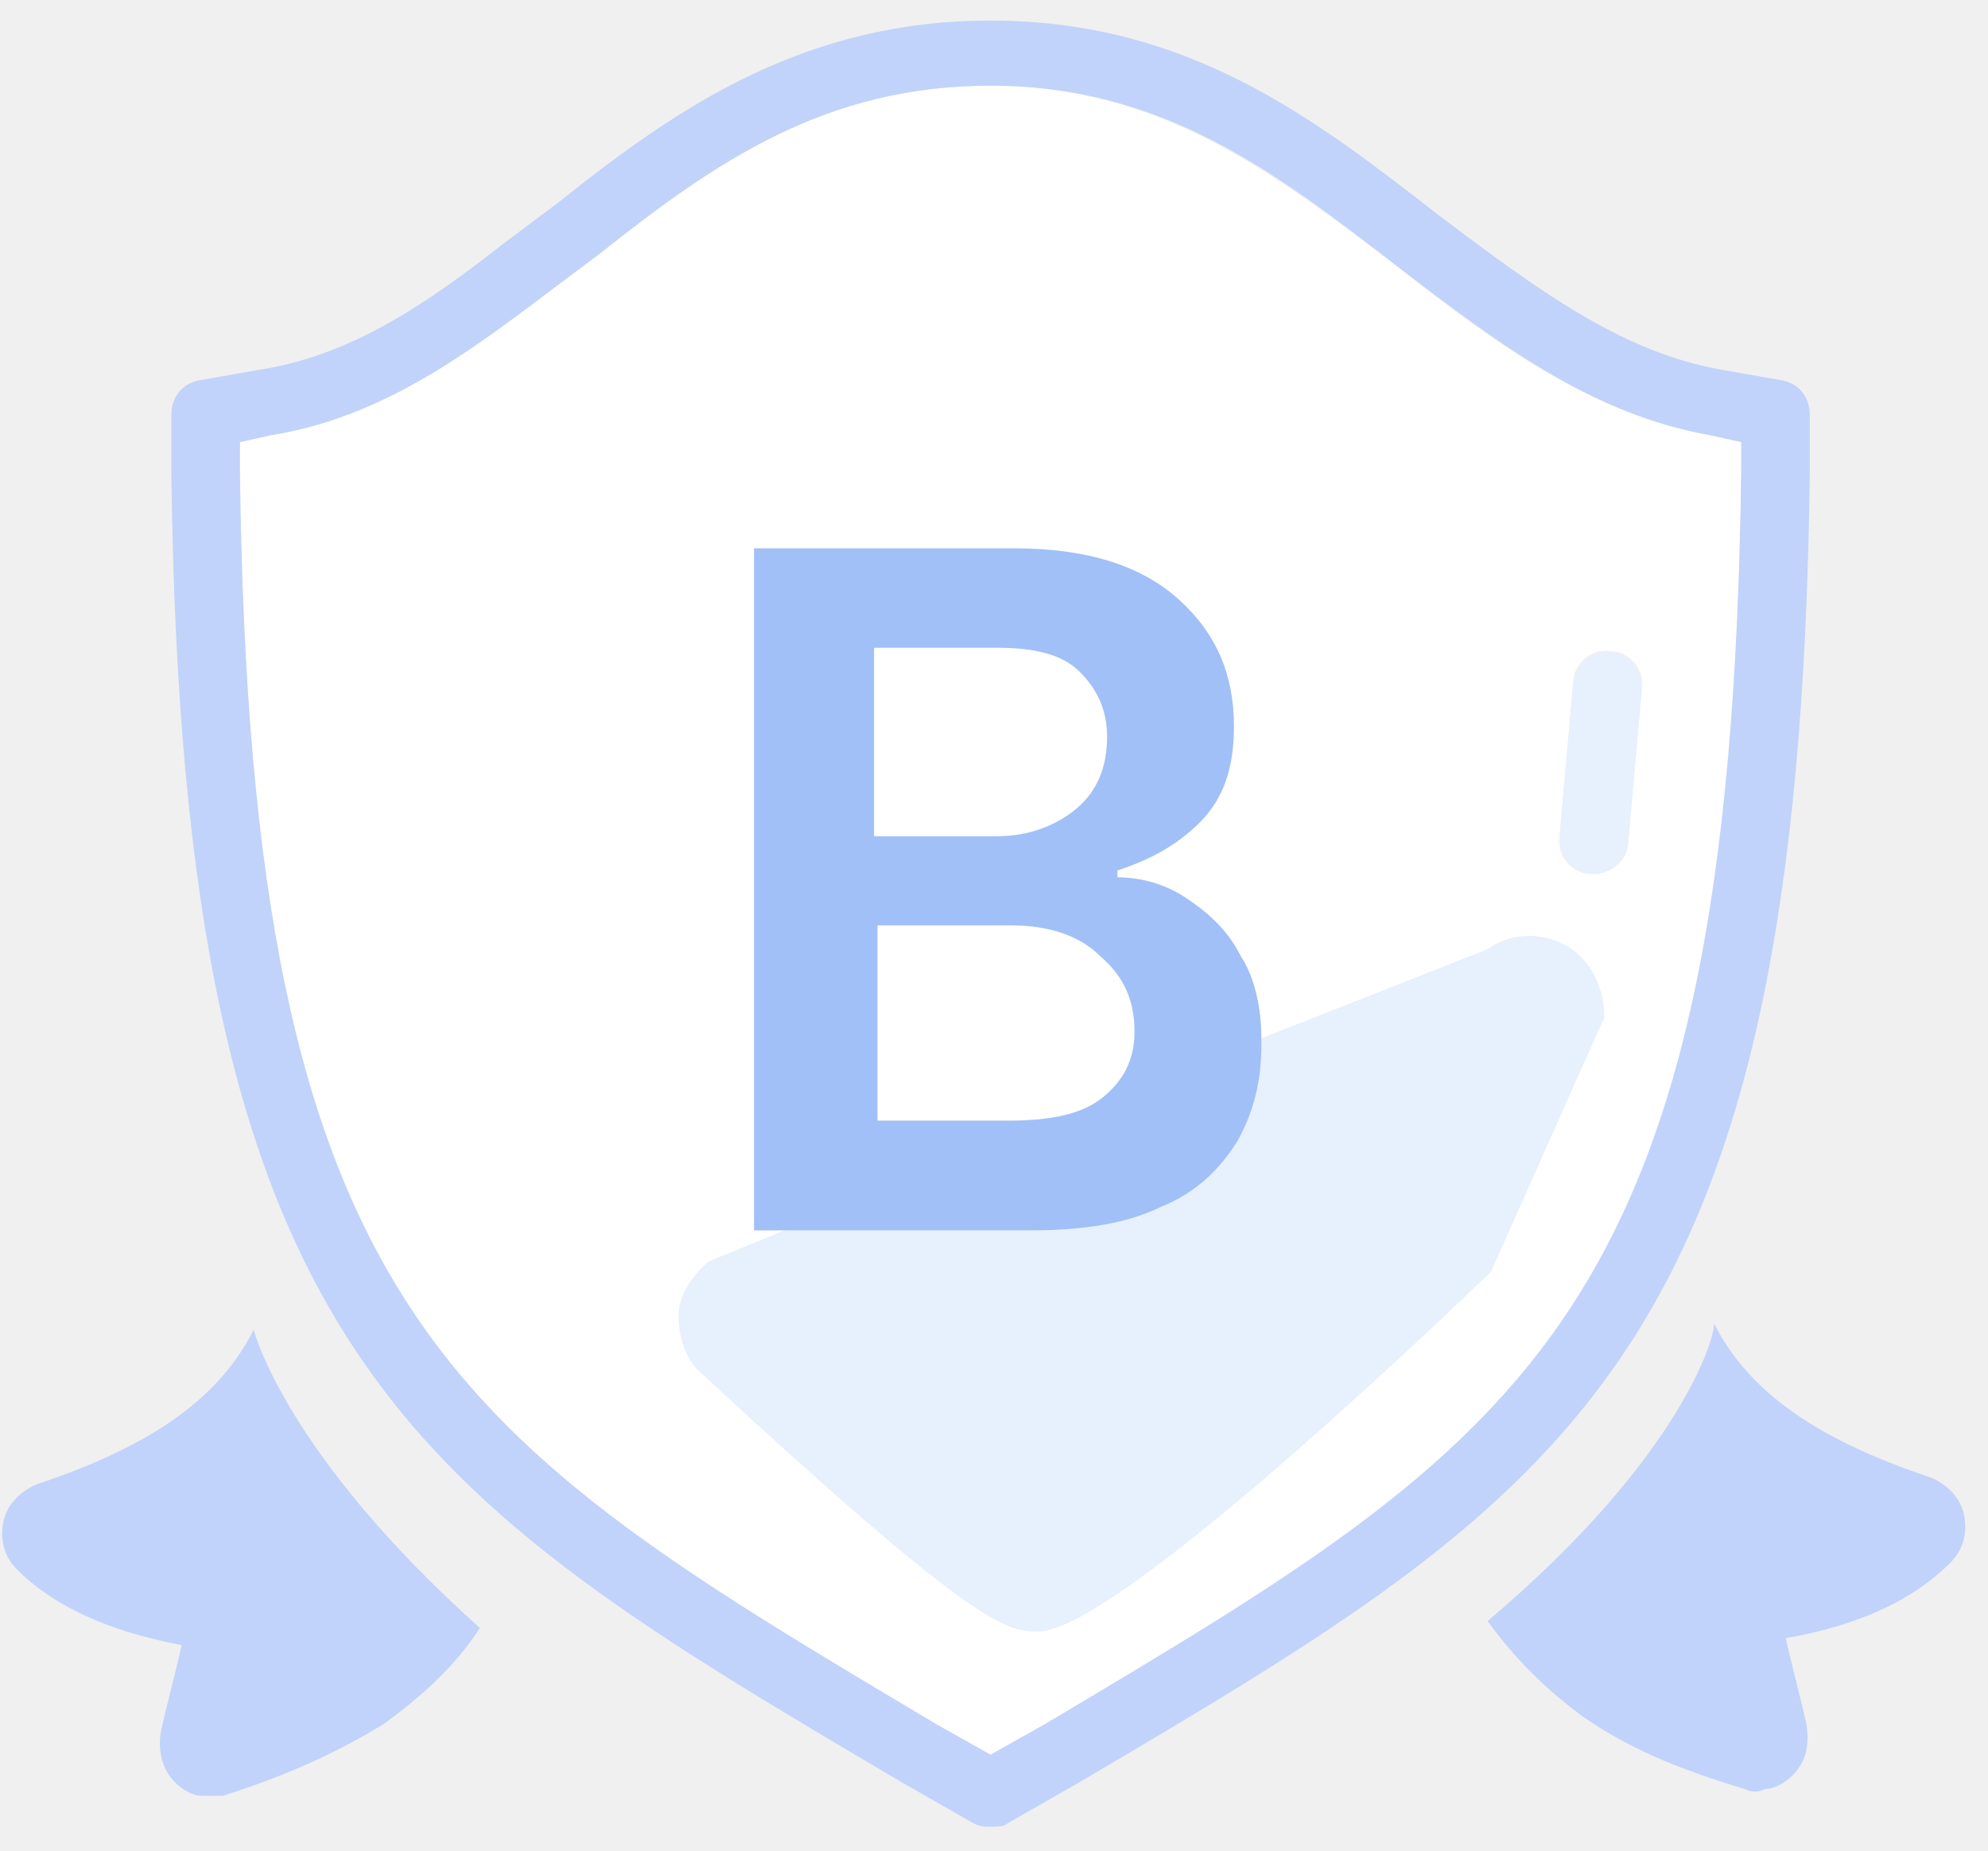
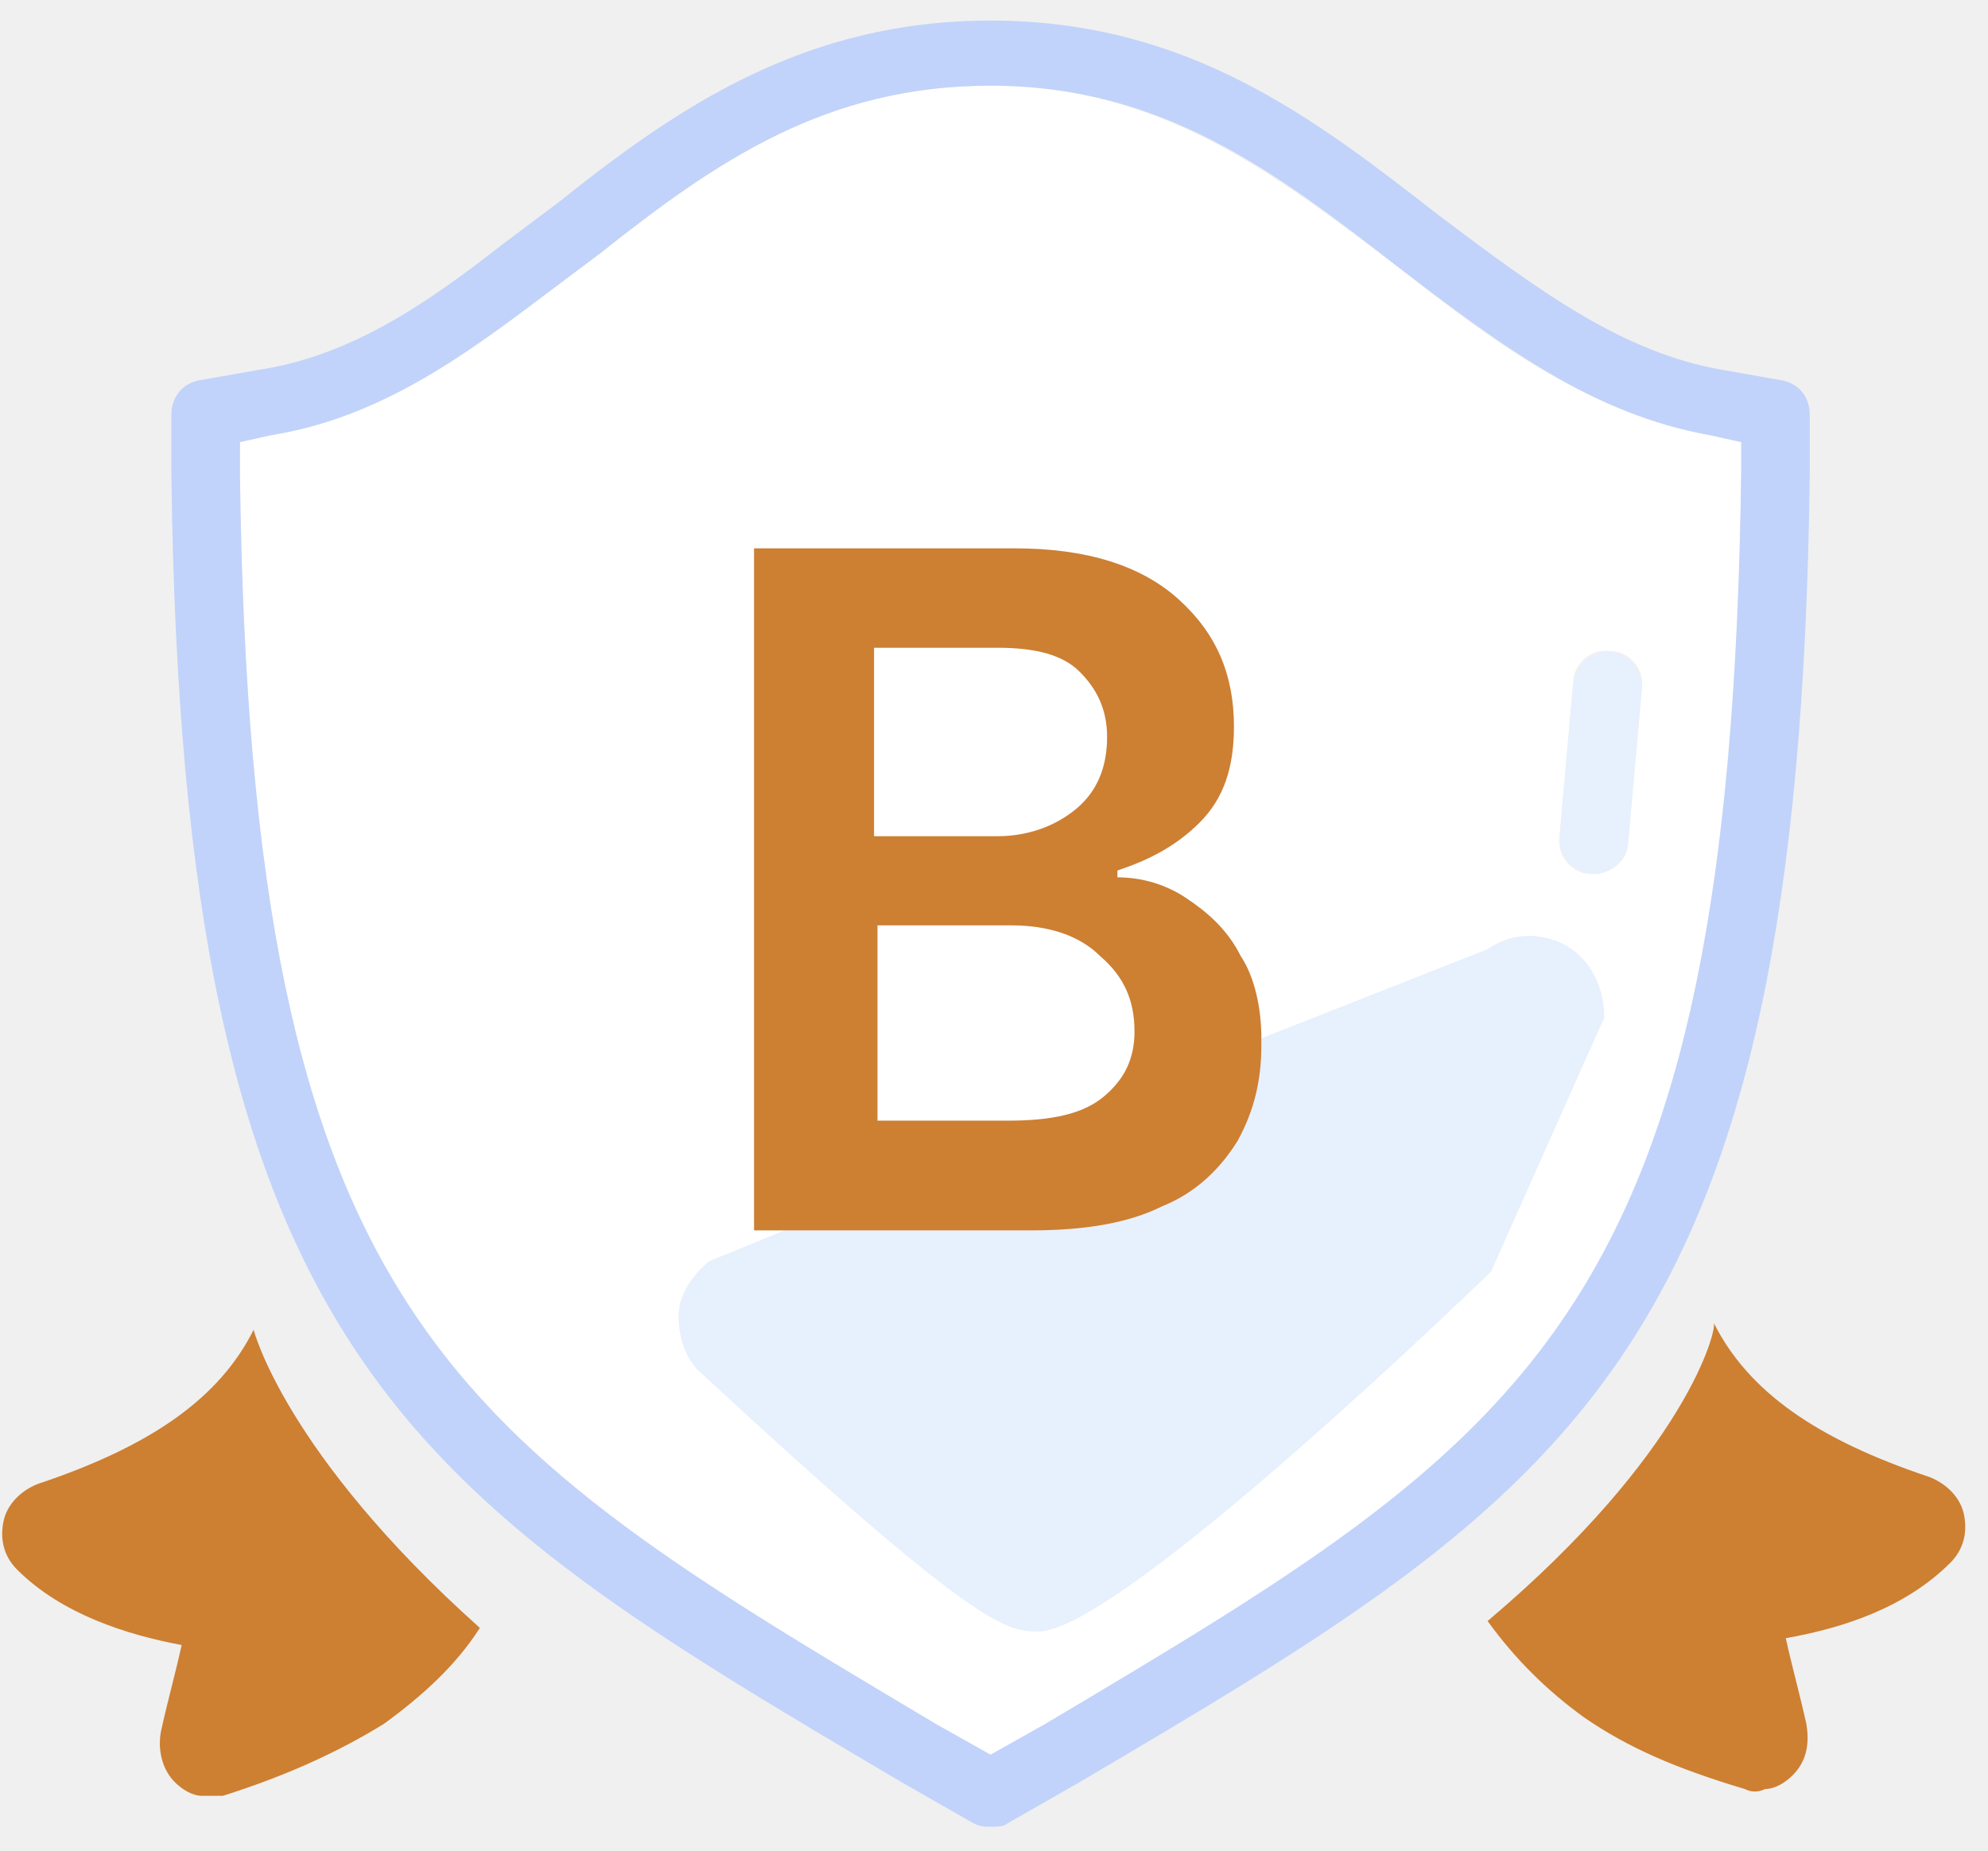
<svg xmlns="http://www.w3.org/2000/svg" width="58" height="54" viewBox="0 0 58 54">
  <g fill-rule="nonzero" fill="none">
    <path d="M29.1 24.4c.9 0 1.7-.3 2.3-.8.6-.5.9-1.2.9-2.1 0-.8-.3-1.4-.8-1.9s-1.3-.7-2.4-.7h-3.6v5.5h3.6zM29.5 27h-3.9v5.7h3.8c1.3 0 2.2-.2 2.8-.7.6-.5.9-1.1.9-1.9 0-.9-.3-1.6-1-2.2-.6-.6-1.5-.9-2.6-.9z" fill="#FFF" />
    <path d="M50.8 12.9l-.9-.2c-3.4-.6-6.2-2.6-9.1-4.9-3.6-2.7-6.9-5.3-11.9-5.3-4.8 0-8 2.2-11.4 4.9l-1.6 1.2c-2.6 1.9-4.9 3.6-8 4.1l-.9.2v.9c.3 24.7 6.2 28.1 20.3 36.5l1.6.9 1.6-.9c14.2-8.4 20-11.8 20.3-36.5v-.9zm-7.3 24.2S32.7 47.6 30.3 47.6c-.9 0-1.7 0-9.8-7.5-.5-.4-.7-1.1-.7-1.7 0-.6.4-1.2.9-1.6l2.2-.9H22V16h7.6c2.1 0 3.7.5 4.8 1.5 1.1 1 1.6 2.2 1.6 3.7 0 1.2-.3 2.1-1 2.8-.7.7-1.5 1.1-2.4 1.4v.2c.7 0 1.4.2 2 .6.6.4 1.2.9 1.6 1.7.4.7.6 1.5.6 2.4l6.6-2.6c.7-.5 1.6-.5 2.3-.1.7.4 1.1 1.2 1.1 2.1-.1.2-3.3 7.4-3.3 7.4zm4-12.5c0 .5-.5.9-1 .9h-.1c-.5 0-1-.5-.9-1.1l.4-4.5c0-.5.5-1 1.1-.9.5 0 1 .5.9 1.1l-.4 4.5z" fill="#FFF" />
    <path d="M52.8 13.8v-1.7c0-.5-.3-.9-.8-1l-1.7-.3c-3-.5-5.5-2.4-8.3-4.5C38.4 3.5 34.7.6 28.9.6c-5.4 0-9.1 2.5-12.6 5.3l-1.6 1.2c-2.3 1.8-4.5 3.3-7.2 3.7l-1.7.3c-.5.1-.8.5-.8 1v1.7c.3 25.8 6.9 29.7 21.3 38.2l2.1 1.2c.2.1.3.1.5.1s.4 0 .5-.1l2.1-1.2c14.4-8.5 21-12.4 21.3-38.2zM30.5 50.3l-1.6.9-1.6-.9C13.2 41.9 7.3 38.5 7 13.8v-.9l.9-.2c3.1-.5 5.5-2.2 8-4.1l1.6-1.2c3.4-2.7 6.6-4.9 11.4-4.9 5 0 8.3 2.5 11.9 5.3 3 2.3 5.7 4.3 9.1 4.9l.9.2v.8c-.3 24.8-6.2 28.2-20.3 36.6z" fill="#C1D3FA" />
    <path d="M45.7 27.6c-.7-.4-1.6-.4-2.3.1l-6.6 2.6v.2c0 1-.2 1.9-.7 2.8-.5.8-1.2 1.5-2.2 1.9-1 .5-2.3.7-3.8.7h-7.2l-2.2.9c-.5.4-.9 1-.9 1.6 0 .6.2 1.3.7 1.7 8.1 7.5 8.9 7.5 9.8 7.5 2.4 0 13.2-10.5 13.2-10.5s3.2-7.2 3.3-7.4c0-.9-.4-1.7-1.1-2.1z" fill="#E7F0FD" />
-     <path d="M7.4 38.8c-1 2-3 3.4-6.3 4.5-.5.2-.9.6-1 1.1-.1.5 0 1 .4 1.4 1.3 1.3 3.2 1.9 4.8 2.2-.2.9-.4 1.6-.6 2.5-.1.5 0 1.1.4 1.5.2.2.5.4.8.4h.6c1.9-.6 3.4-1.3 4.7-2.1 1.1-.8 2.1-1.7 2.8-2.8-5.7-5.1-6.6-8.7-6.6-8.7zM57.3 44.2c-.1-.5-.5-.9-1-1.1C53 42 51 40.6 50 38.6c.1.2-.8 3.8-6.6 8.7.8 1.1 1.7 2 2.8 2.8 1.3.9 2.7 1.5 4.7 2.1.2.1.4.1.6 0 .3 0 .6-.2.8-.4.4-.4.5-.9.4-1.5-.2-.9-.4-1.6-.6-2.5 1.7-.3 3.5-.9 4.8-2.2.4-.4.5-.9.4-1.4z" fill="#C1D3FA" />
+     <path d="M7.4 38.8c-1 2-3 3.4-6.3 4.5-.5.2-.9.6-1 1.1-.1.5 0 1 .4 1.4 1.3 1.3 3.2 1.9 4.8 2.2-.2.9-.4 1.6-.6 2.5-.1.5 0 1.1.4 1.5.2.2.5.4.8.4h.6c1.9-.6 3.4-1.3 4.7-2.1 1.1-.8 2.1-1.7 2.8-2.8-5.7-5.1-6.6-8.7-6.6-8.7zM57.3 44.2c-.1-.5-.5-.9-1-1.1C53 42 51 40.6 50 38.6c.1.2-.8 3.8-6.6 8.7.8 1.1 1.7 2 2.8 2.8 1.3.9 2.7 1.5 4.7 2.1.2.1.4.1.6 0 .3 0 .6-.2.8-.4.4-.4.5-.9.4-1.5-.2-.9-.4-1.6-.6-2.5 1.7-.3 3.5-.9 4.8-2.2.4-.4.5-.9.4-1.4z" fill="#CD7F32" />
    <path d="M47 19c-.6 0-1 .4-1.1.9l-.4 4.5c0 .6.4 1 .9 1.1h.1c.5 0 .9-.4 1-.9l.4-4.5c0-.6-.4-1-.9-1.1z" fill="#E7F0FD" />
-     <path d="M33.9 35.2c1-.4 1.7-1.1 2.2-1.9.5-.9.7-1.8.7-2.8v-.2c0-.9-.2-1.8-.6-2.4-.4-.8-1-1.3-1.6-1.7-.6-.4-1.3-.6-2-.6v-.2c.9-.3 1.7-.7 2.4-1.4s1-1.6 1-2.8c0-1.5-.5-2.7-1.6-3.7S31.7 16 29.6 16H22v19.9h8.1c1.5 0 2.8-.2 3.8-.7zm-.8-5.1c0 .8-.3 1.4-.9 1.9-.6.5-1.5.7-2.8.7h-3.8V27h3.9c1.1 0 2 .3 2.6.9.7.6 1 1.3 1 2.2zm-7.6-11.2h3.6c1.1 0 1.9.2 2.4.7.5.5.8 1.1.8 1.9 0 .9-.3 1.6-.9 2.1-.6.5-1.4.8-2.3.8h-3.6v-5.5z" fill="#A1C0F7" />
+     <path d="M33.9 35.2c1-.4 1.7-1.1 2.2-1.9.5-.9.7-1.8.7-2.8v-.2c0-.9-.2-1.8-.6-2.4-.4-.8-1-1.3-1.6-1.7-.6-.4-1.3-.6-2-.6v-.2c.9-.3 1.7-.7 2.4-1.4s1-1.6 1-2.8c0-1.5-.5-2.7-1.6-3.7S31.7 16 29.6 16H22v19.9h8.1c1.5 0 2.8-.2 3.8-.7zm-.8-5.1c0 .8-.3 1.4-.9 1.9-.6.5-1.5.7-2.8.7h-3.8V27h3.9c1.1 0 2 .3 2.6.9.7.6 1 1.3 1 2.2zm-7.6-11.2h3.6c1.1 0 1.9.2 2.4.7.5.5.8 1.1.8 1.9 0 .9-.3 1.6-.9 2.1-.6.5-1.4.8-2.3.8h-3.6v-5.5z" fill="#CD7F32" />
  </g>
</svg>
